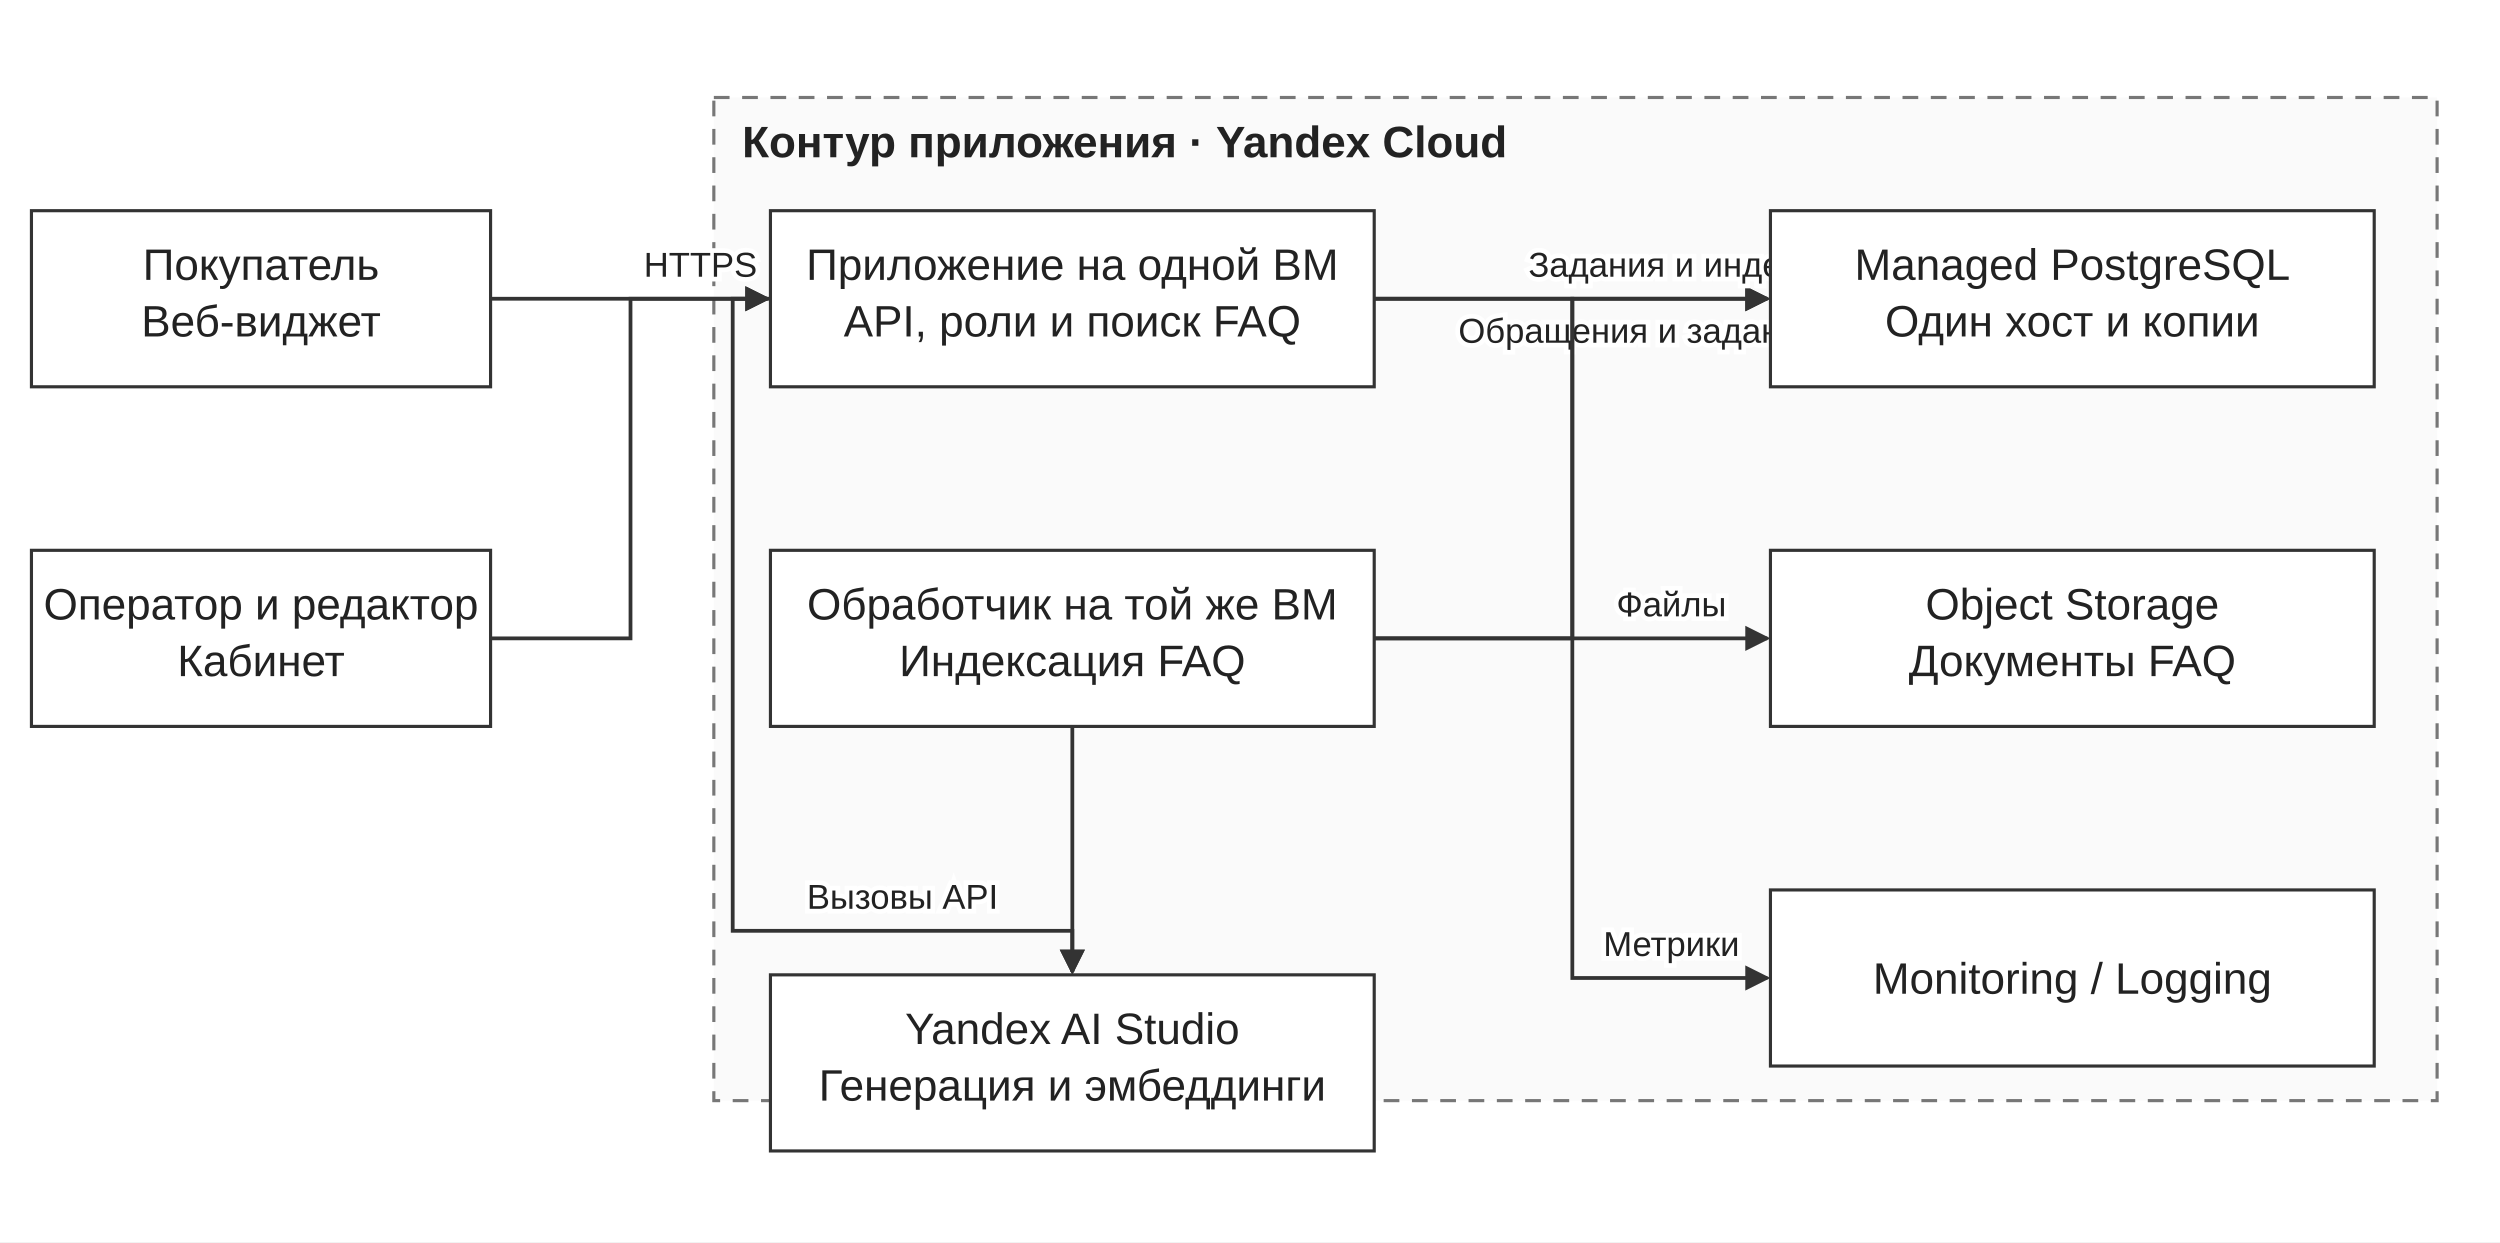
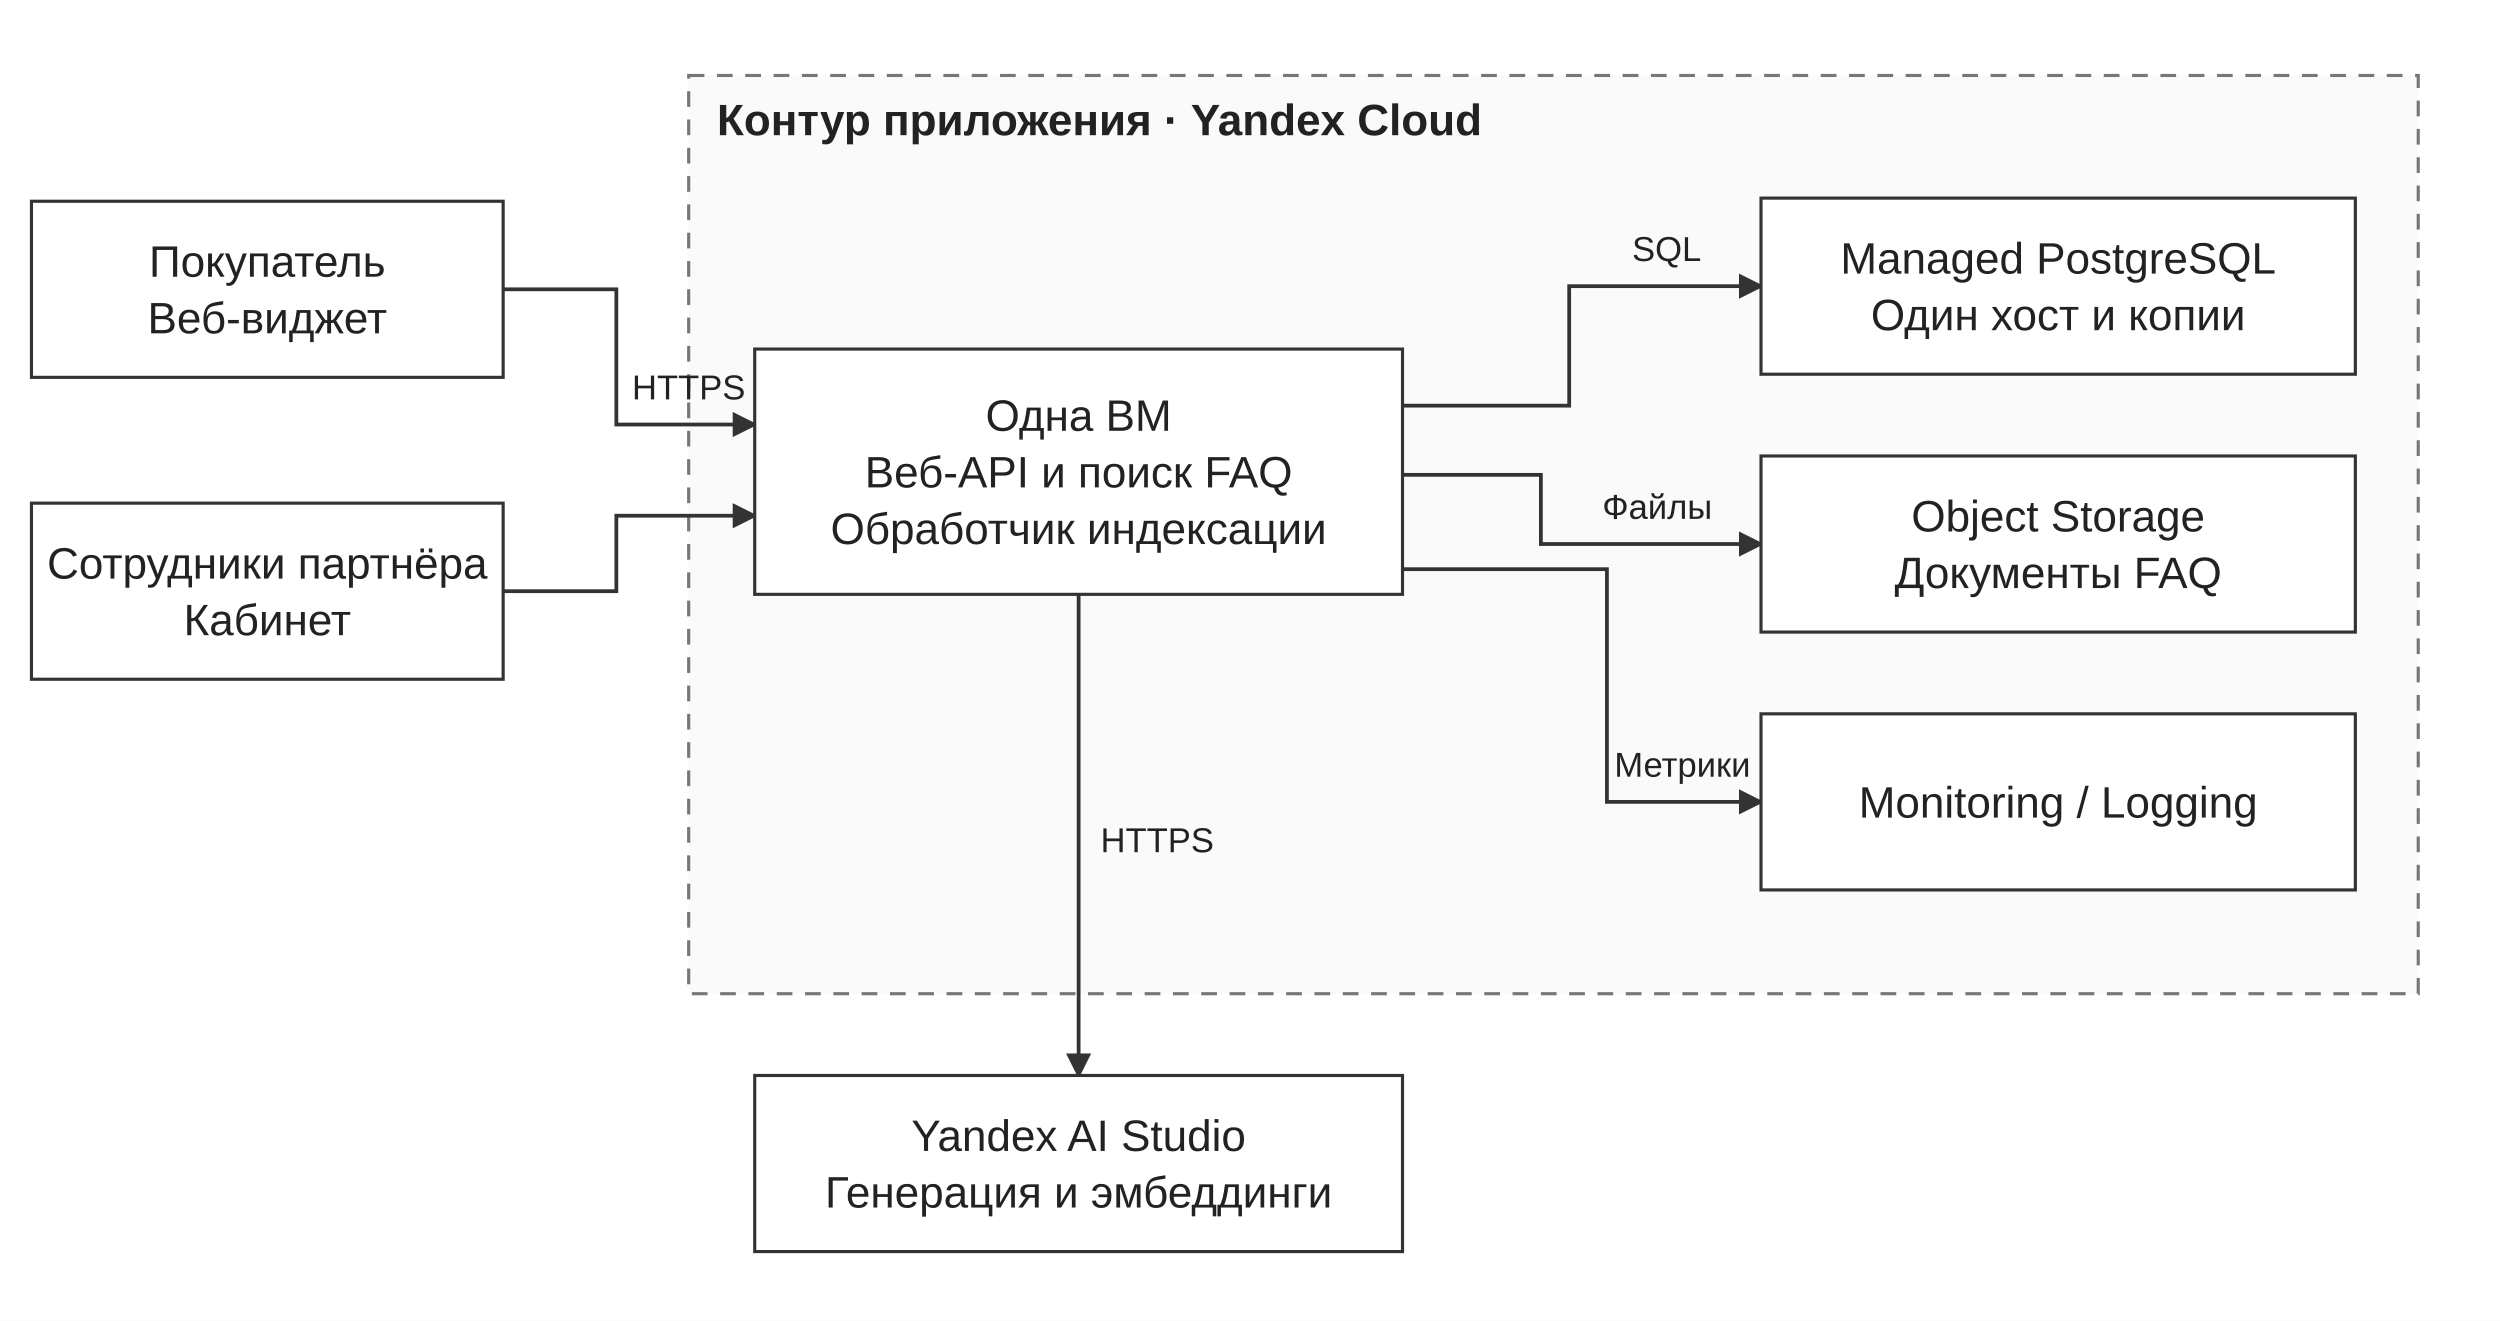
- <svg xmlns="http://www.w3.org/2000/svg" width="795" height="395" viewBox="0 0 795 395" role="img" aria-labelledby="title">
+ <svg xmlns="http://www.w3.org/2000/svg" width="795" height="420" viewBox="0 0 795 420" role="img" aria-labelledby="title">
  <defs>
    <marker id="arrow" markerWidth="8" markerHeight="8" refX="7" refY="4" orient="auto" markerUnits="userSpaceOnUse">
      <path d="M0 0 L8 4 L0 8 Z" fill="#333" />
    </marker>
  </defs>
-   <rect x="0" y="0" width="795" height="395" fill="white" />
-   <g font-family="Arial, sans-serif" font-size="14" fill="#222">
-     <rect x="227" y="31" width="548" height="319" fill="#fafafa" stroke="#777" stroke-dasharray="5 4" />
-     <text x="236" y="50" font-weight="bold">Контур приложения · Yandex Cloud</text>
-     <path d="M156 95 H200.5 V95 H244" fill="none" stroke="#333" stroke-width="1.2" marker-end="url(#arrow)" />
-     <text x="222.75" y="88" font-size="11" text-anchor="middle" paint-order="stroke" stroke="white" stroke-width="3">HTTPS</text>
-     <path d="M156 203 H200.5 V95 H244" fill="none" stroke="#333" stroke-width="1.2" marker-end="url(#arrow)" />
-     <path d="M437 95 H500 V95 H562" fill="none" stroke="#333" stroke-width="1.2" marker-end="url(#arrow)" />
-     <text x="521" y="109" font-size="11" text-anchor="middle" paint-order="stroke" stroke="white" stroke-width="3">Обращения и задания</text>
-     <path d="M437 203 H500 V95 H562" fill="none" stroke="#333" stroke-width="1.2" marker-end="url(#arrow)" />
-     <text x="531.5" y="88" font-size="11" text-anchor="middle" paint-order="stroke" stroke="white" stroke-width="3">Задания и индекс</text>
-     <path d="M437 203 H500 V203 H562" fill="none" stroke="#333" stroke-width="1.2" marker-end="url(#arrow)" />
-     <text x="531.5" y="196" font-size="11" text-anchor="middle" paint-order="stroke" stroke="white" stroke-width="3">Файлы</text>
-     <path d="M437 95 H500 V311 H562" fill="none" stroke="#333" stroke-width="1.2" marker-end="url(#arrow)" />
-     <text x="531.5" y="304" font-size="11" text-anchor="middle" paint-order="stroke" stroke="white" stroke-width="3">Метрики</text>
-     <path d="M245 95 H233 V296 H341 V309" fill="none" stroke="#333" stroke-width="1.2" marker-end="url(#arrow)" />
-     <text x="287" y="289" font-size="11" text-anchor="middle" paint-order="stroke" stroke="white" stroke-width="3">Вызовы API</text>
-     <path d="M341 231 V270.5 H341 V309" fill="none" stroke="#333" stroke-width="1.2" marker-end="url(#arrow)" />
-     <rect x="245" y="67" width="192" height="56" fill="white" stroke="#333" />
-     <text x="341" y="89" text-anchor="middle">Приложение на одной ВМ</text>
-     <text x="341" y="107" text-anchor="middle">API, роли и поиск FAQ</text>
-     <rect x="245" y="175" width="192" height="56" fill="white" stroke="#333" />
-     <text x="341" y="197" text-anchor="middle">Обработчик на той же ВМ</text>
-     <text x="341" y="215" text-anchor="middle">Индексация FAQ</text>
-     <rect x="563" y="67" width="192" height="56" fill="white" stroke="#333" />
-     <text x="659" y="89" text-anchor="middle">Managed PostgreSQL</text>
-     <text x="659" y="107" text-anchor="middle">Один хост и копии</text>
-     <rect x="563" y="175" width="192" height="56" fill="white" stroke="#333" />
-     <text x="659" y="197" text-anchor="middle">Object Storage</text>
-     <text x="659" y="215" text-anchor="middle">Документы FAQ</text>
-     <rect x="563" y="283" width="192" height="56" fill="white" stroke="#333" />
-     <text x="659" y="316" text-anchor="middle">Monitoring / Logging</text>
-     <rect x="10" y="67" width="146" height="56" fill="white" stroke="#333" />
-     <text x="83" y="89" text-anchor="middle">Покупатель</text>
-     <text x="83" y="107" text-anchor="middle">Веб-виджет</text>
-     <rect x="10" y="175" width="146" height="56" fill="white" stroke="#333" />
-     <text x="83" y="197" text-anchor="middle">Оператор и редактор</text>
-     <text x="83" y="215" text-anchor="middle">Кабинет</text>
-     <rect x="245" y="310" width="192" height="56" fill="white" stroke="#333" />
-     <text x="341" y="332" text-anchor="middle">Yandex AI Studio</text>
-     <text x="341" y="350" text-anchor="middle">Генерация и эмбеддинги</text>
+   <rect width="795" height="420" fill="white" />
+   <g font-family="Arial, sans-serif" fill="#222">
+     <rect x="219" y="24" width="550" height="292" fill="#fafafa" stroke="#777" stroke-dasharray="5 4" />
+     <text x="228" y="43" font-size="14" text-anchor="start" font-weight="700">Контур приложения · Yandex Cloud</text>
+     <polyline points="160,92 196,92 196,135 240,135" fill="none" stroke="#333" stroke-width="1.2" marker-end="url(#arrow)" />
+     <text x="219" y="127" font-size="11" text-anchor="middle">HTTPS</text>
+     <polyline points="160,188 196,188 196,164 240,164" fill="none" stroke="#333" stroke-width="1.2" marker-end="url(#arrow)" />
+     <polyline points="446,129 499,129 499,91 560,91" fill="none" stroke="#333" stroke-width="1.2" marker-end="url(#arrow)" />
+     <text x="530" y="83" font-size="11" text-anchor="middle">SQL</text>
+     <polyline points="446,151 490,151 490,173 560,173" fill="none" stroke="#333" stroke-width="1.2" marker-end="url(#arrow)" />
+     <text x="527" y="165" font-size="11" text-anchor="middle">Файлы</text>
+     <polyline points="446,181 511,181 511,255 560,255" fill="none" stroke="#333" stroke-width="1.2" marker-end="url(#arrow)" />
+     <text x="535" y="247" font-size="11" text-anchor="middle">Метрики</text>
+     <polyline points="343,189 343,342" fill="none" stroke="#333" stroke-width="1.2" marker-end="url(#arrow)" />
+     <text x="368" y="271" font-size="11" text-anchor="middle">HTTPS</text>
+     <rect x="10" y="64" width="150" height="56" fill="white" stroke="#333" />
+     <text x="85.0" y="88.0" font-size="14" text-anchor="middle">Покупатель</text>
+     <text x="85.0" y="106.0" font-size="14" text-anchor="middle">Веб-виджет</text>
+     <rect x="10" y="160" width="150" height="56" fill="white" stroke="#333" />
+     <text x="85.0" y="184.0" font-size="14" text-anchor="middle">Сотрудники партнёра</text>
+     <text x="85.0" y="202.0" font-size="14" text-anchor="middle">Кабинет</text>
+     <rect x="240" y="111" width="206" height="78" fill="white" stroke="#333" />
+     <text x="343.0" y="137.0" font-size="14" text-anchor="middle">Одна ВМ</text>
+     <text x="343.0" y="155.0" font-size="14" text-anchor="middle">Веб-API и поиск FAQ</text>
+     <text x="343.0" y="173.0" font-size="14" text-anchor="middle">Обработчик индексации</text>
+     <rect x="560" y="63" width="189" height="56" fill="white" stroke="#333" />
+     <text x="654.5" y="87.0" font-size="14" text-anchor="middle">Managed PostgreSQL</text>
+     <text x="654.5" y="105.0" font-size="14" text-anchor="middle">Один хост и копии</text>
+     <rect x="560" y="145" width="189" height="56" fill="white" stroke="#333" />
+     <text x="654.5" y="169.0" font-size="14" text-anchor="middle">Object Storage</text>
+     <text x="654.5" y="187.0" font-size="14" text-anchor="middle">Документы FAQ</text>
+     <rect x="560" y="227" width="189" height="56" fill="white" stroke="#333" />
+     <text x="654.5" y="260.0" font-size="14" text-anchor="middle">Monitoring / Logging</text>
+     <rect x="240" y="342" width="206" height="56" fill="white" stroke="#333" />
+     <text x="343.0" y="366.0" font-size="14" text-anchor="middle">Yandex AI Studio</text>
+     <text x="343.0" y="384.0" font-size="14" text-anchor="middle">Генерация и эмбеддинги</text>
  </g>
</svg>
